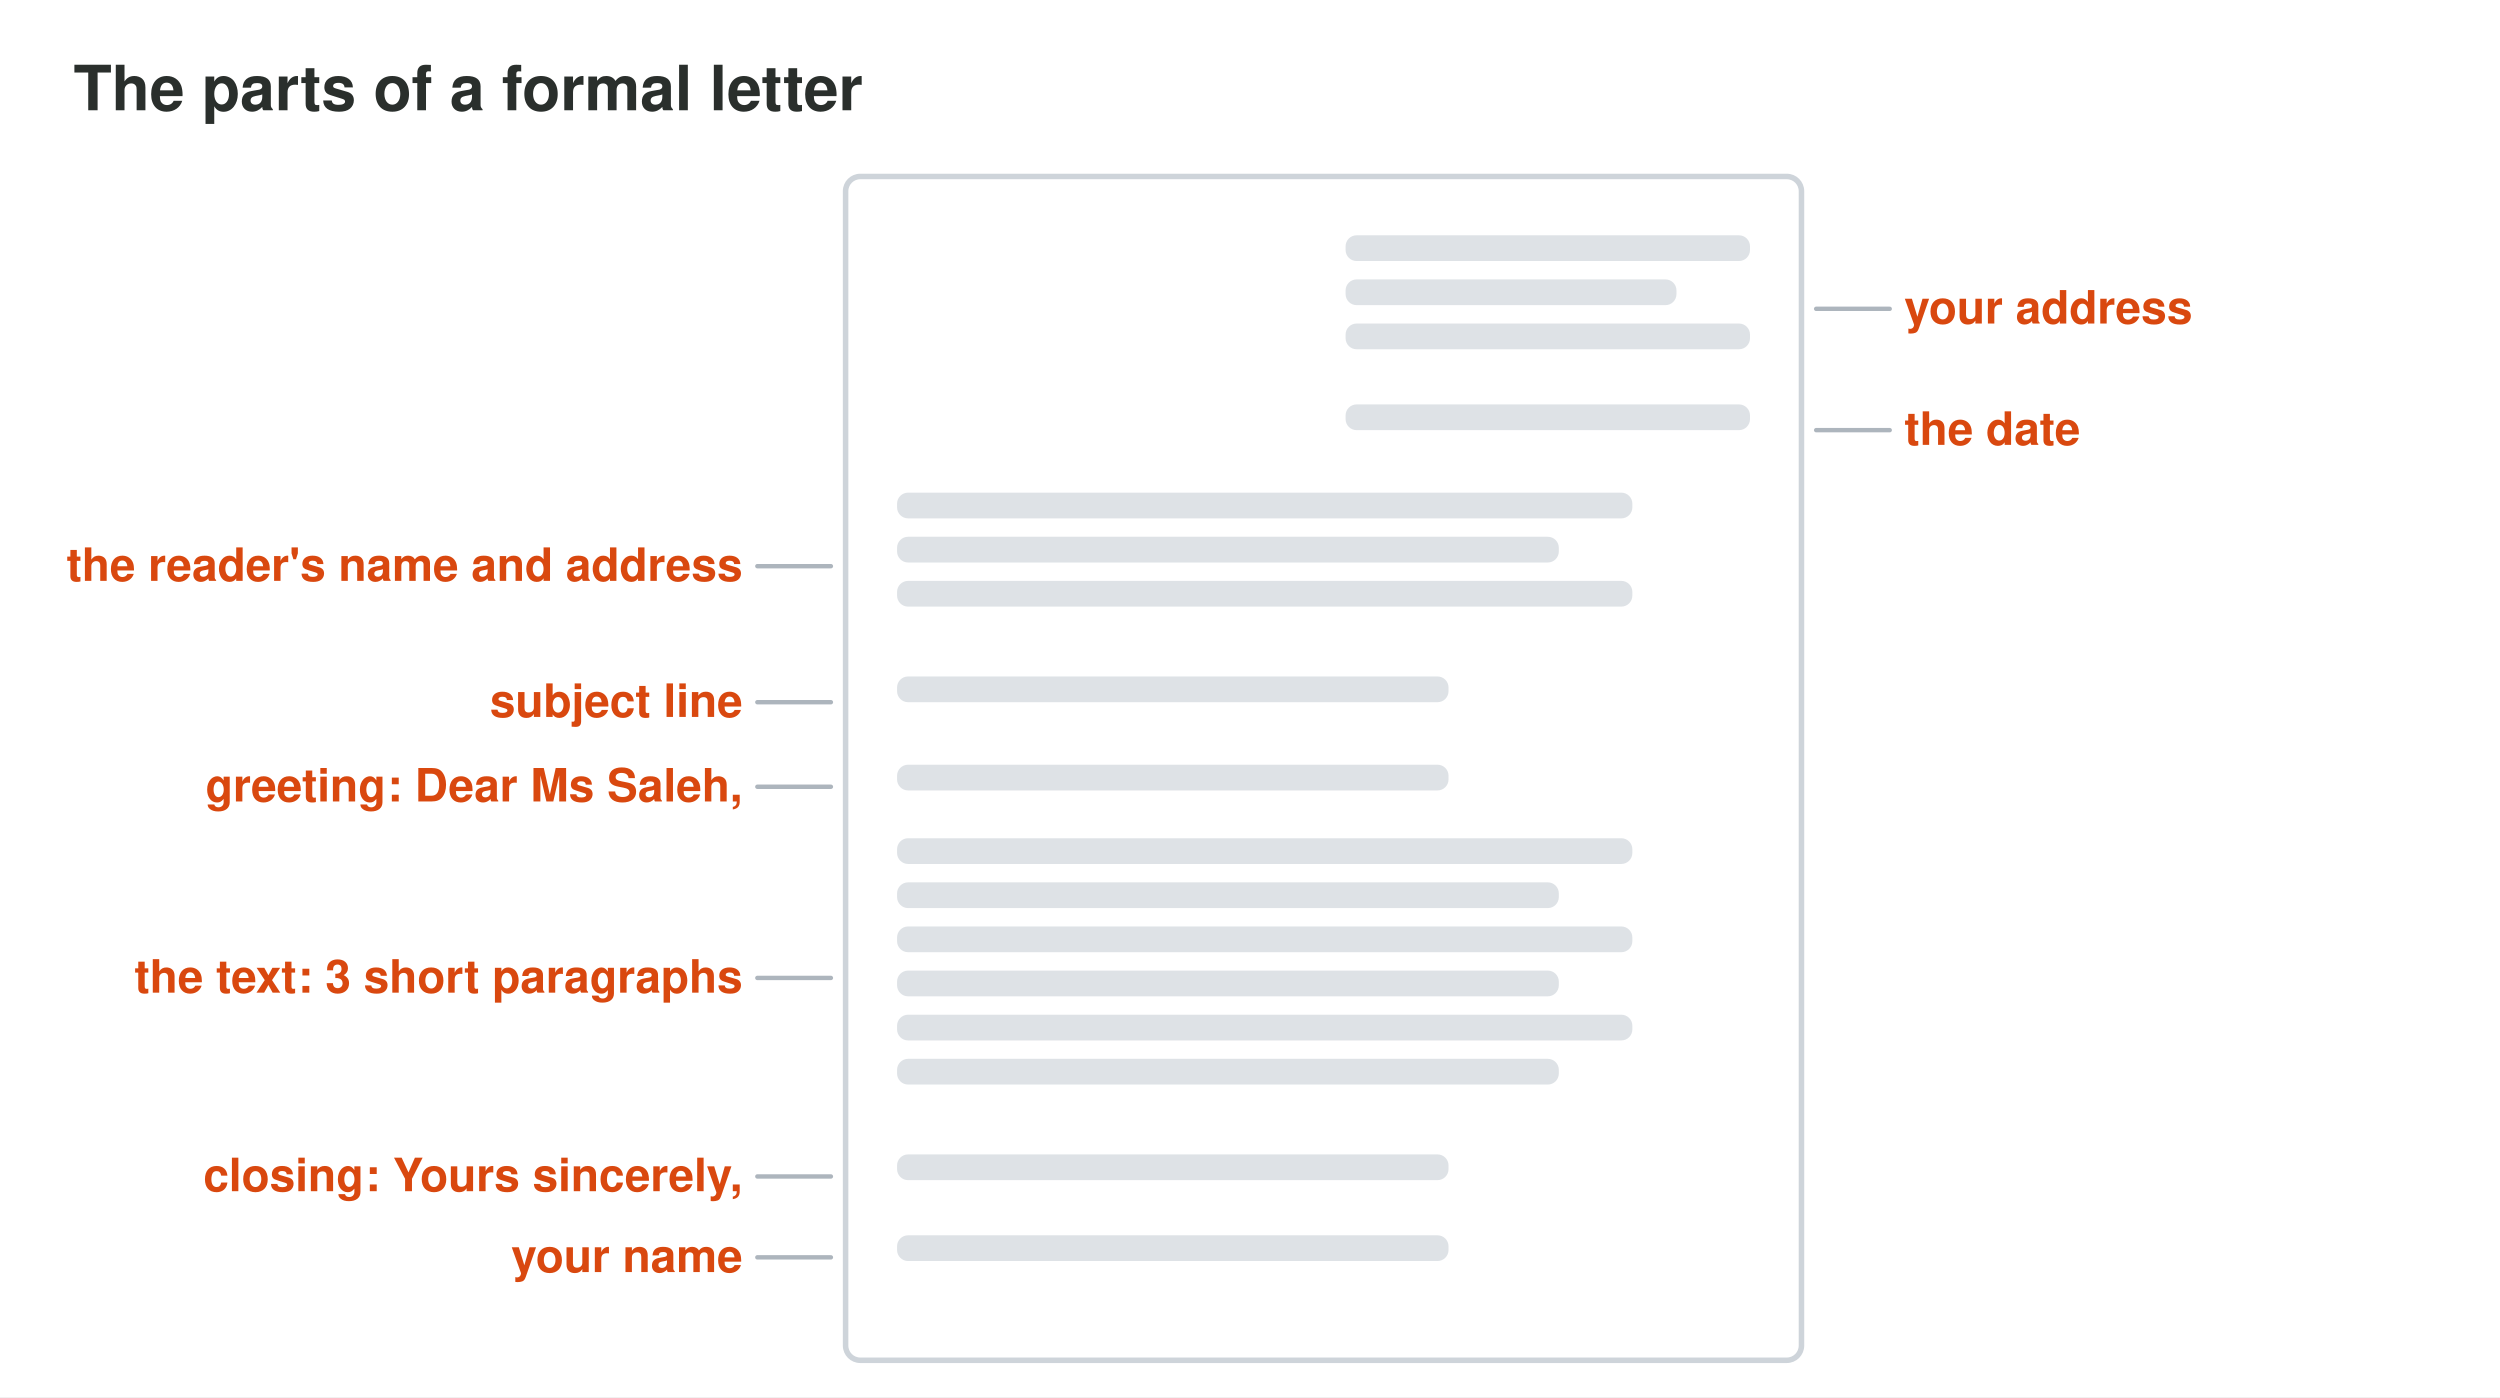
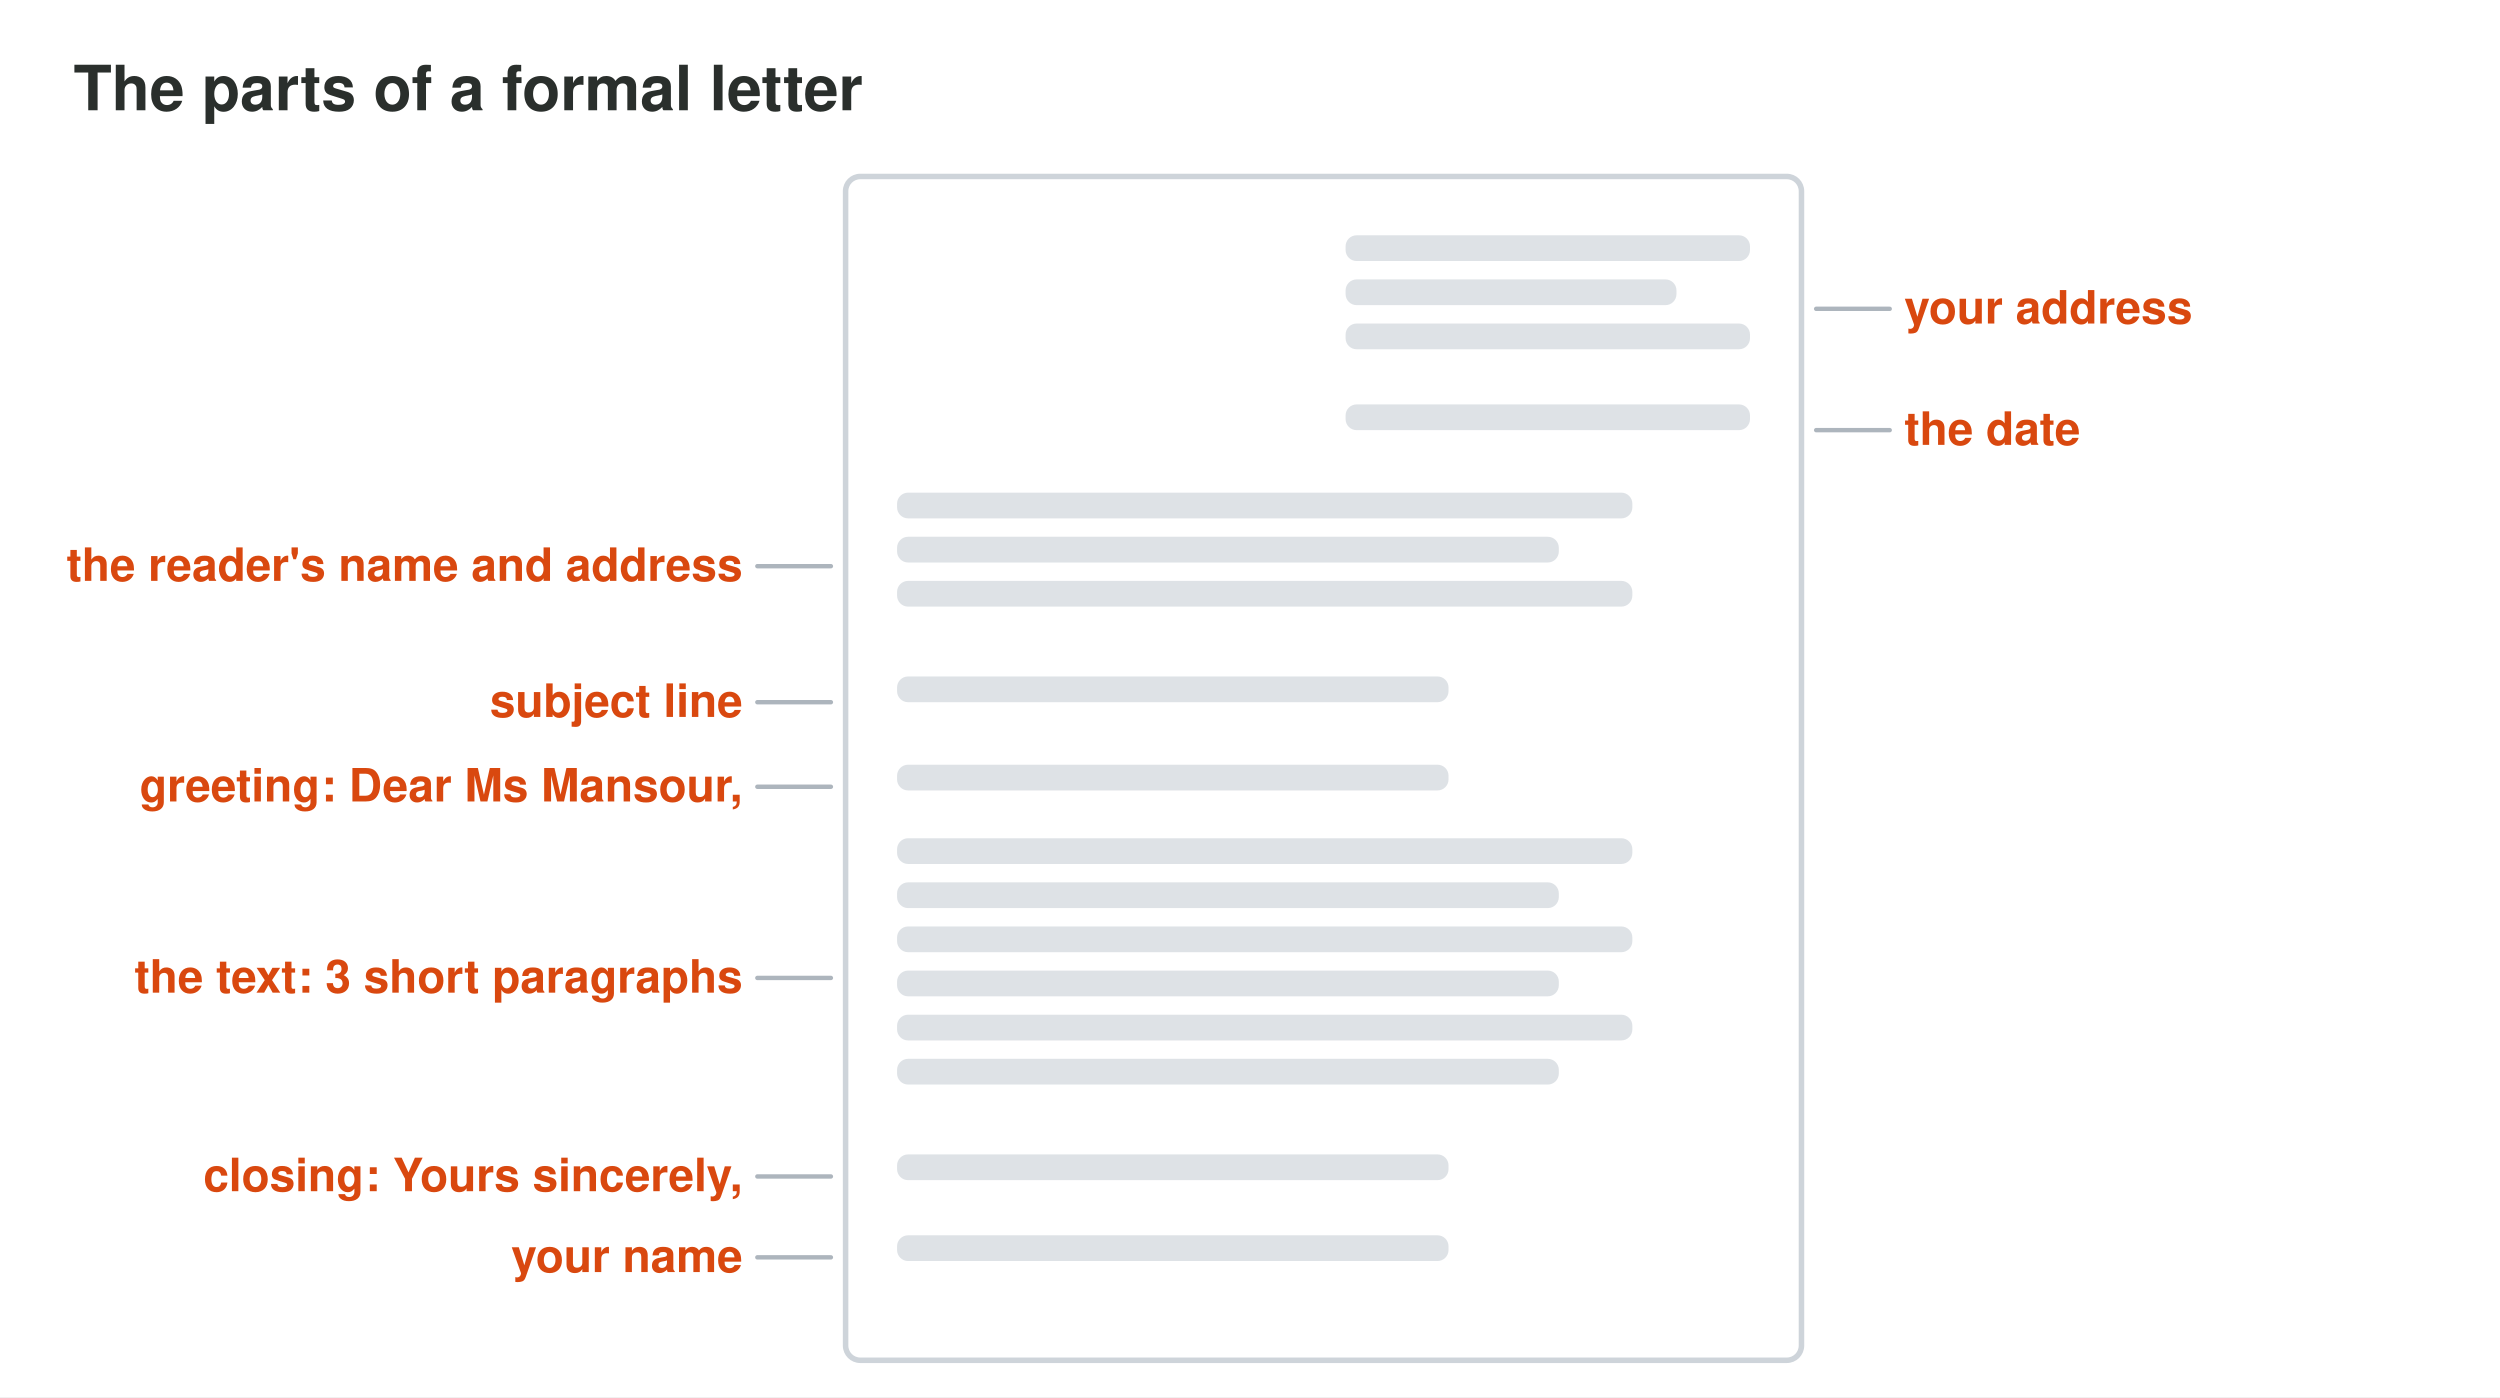
<svg xmlns="http://www.w3.org/2000/svg" width="680" height="380" viewBox="0 0 680 380" font-family="Helvetica, Arial, sans-serif" font-weight="600">
  <rect width="680" height="380" fill="#ffffff" />
  <text x="20" y="30" font-size="17" fill="#2a2f2c" text-anchor="start" font-weight="800" xml:space="preserve">The parts of a formal letter</text>
  <rect x="230" y="48" width="260" height="322" rx="4" fill="#ffffff" stroke="#ced4da" stroke-width="1.5" />
  <rect x="366" y="64" width="110" height="7" rx="3" fill="#dee2e6" />
  <rect x="366" y="76" width="90" height="7" rx="3" fill="#dee2e6" />
  <rect x="366" y="88" width="110" height="7" rx="3" fill="#dee2e6" />
  <line x1="494" y1="84" x2="514" y2="84" stroke="#adb5bd" stroke-width="1.2" stroke-linecap="round" />
  <text x="518" y="88" font-size="12.5" fill="#D9480F" text-anchor="start" font-weight="800" xml:space="preserve">your address</text>
  <rect x="366" y="110" width="110" height="7" rx="3" fill="#dee2e6" />
  <line x1="494" y1="117" x2="514" y2="117" stroke="#adb5bd" stroke-width="1.2" stroke-linecap="round" />
  <text x="518" y="121" font-size="12.5" fill="#D9480F" text-anchor="start" font-weight="800" xml:space="preserve">the date</text>
  <rect x="244" y="134" width="200" height="7" rx="3" fill="#dee2e6" />
  <rect x="244" y="146" width="180" height="7" rx="3" fill="#dee2e6" />
  <rect x="244" y="158" width="200" height="7" rx="3" fill="#dee2e6" />
  <line x1="226" y1="154" x2="206" y2="154" stroke="#adb5bd" stroke-width="1.2" stroke-linecap="round" />
  <text x="202" y="158" font-size="12.5" fill="#D9480F" text-anchor="end" font-weight="800" xml:space="preserve">the reader's name and address</text>
  <rect x="244" y="184" width="150" height="7" rx="3" fill="#dee2e6" />
  <line x1="226" y1="191" x2="206" y2="191" stroke="#adb5bd" stroke-width="1.2" stroke-linecap="round" />
  <text x="202" y="195" font-size="12.5" fill="#D9480F" text-anchor="end" font-weight="800" xml:space="preserve">subject line</text>
  <rect x="244" y="208" width="150" height="7" rx="3" fill="#dee2e6" />
  <line x1="226" y1="214" x2="206" y2="214" stroke="#adb5bd" stroke-width="1.2" stroke-linecap="round" />
-   <text x="202" y="218" font-size="12.5" fill="#D9480F" text-anchor="end" font-weight="800" xml:space="preserve">greeting: Dear Ms Saleh,</text>
+   <text x="202" y="218" font-size="12.5" fill="#D9480F" text-anchor="end" font-weight="800" xml:space="preserve">greeting: Dear Ms Mansour,</text>
  <rect x="244" y="228" width="200" height="7" rx="3" fill="#dee2e6" />
  <rect x="244" y="240" width="180" height="7" rx="3" fill="#dee2e6" />
  <rect x="244" y="252" width="200" height="7" rx="3" fill="#dee2e6" />
  <rect x="244" y="264" width="180" height="7" rx="3" fill="#dee2e6" />
  <rect x="244" y="276" width="200" height="7" rx="3" fill="#dee2e6" />
  <rect x="244" y="288" width="180" height="7" rx="3" fill="#dee2e6" />
  <line x1="226" y1="266" x2="206" y2="266" stroke="#adb5bd" stroke-width="1.2" stroke-linecap="round" />
  <text x="202" y="270" font-size="12.5" fill="#D9480F" text-anchor="end" font-weight="800" xml:space="preserve">the text: 3 short paragraphs</text>
  <rect x="244" y="314" width="150" height="7" rx="3" fill="#dee2e6" />
  <line x1="226" y1="320" x2="206" y2="320" stroke="#adb5bd" stroke-width="1.2" stroke-linecap="round" />
  <text x="202" y="324" font-size="12.5" fill="#D9480F" text-anchor="end" font-weight="800" xml:space="preserve">closing: Yours sincerely,</text>
  <rect x="244" y="336" width="150" height="7" rx="3" fill="#dee2e6" />
  <line x1="226" y1="342" x2="206" y2="342" stroke="#adb5bd" stroke-width="1.2" stroke-linecap="round" />
  <text x="202" y="346" font-size="12.5" fill="#D9480F" text-anchor="end" font-weight="800" xml:space="preserve">your name</text>
</svg>
